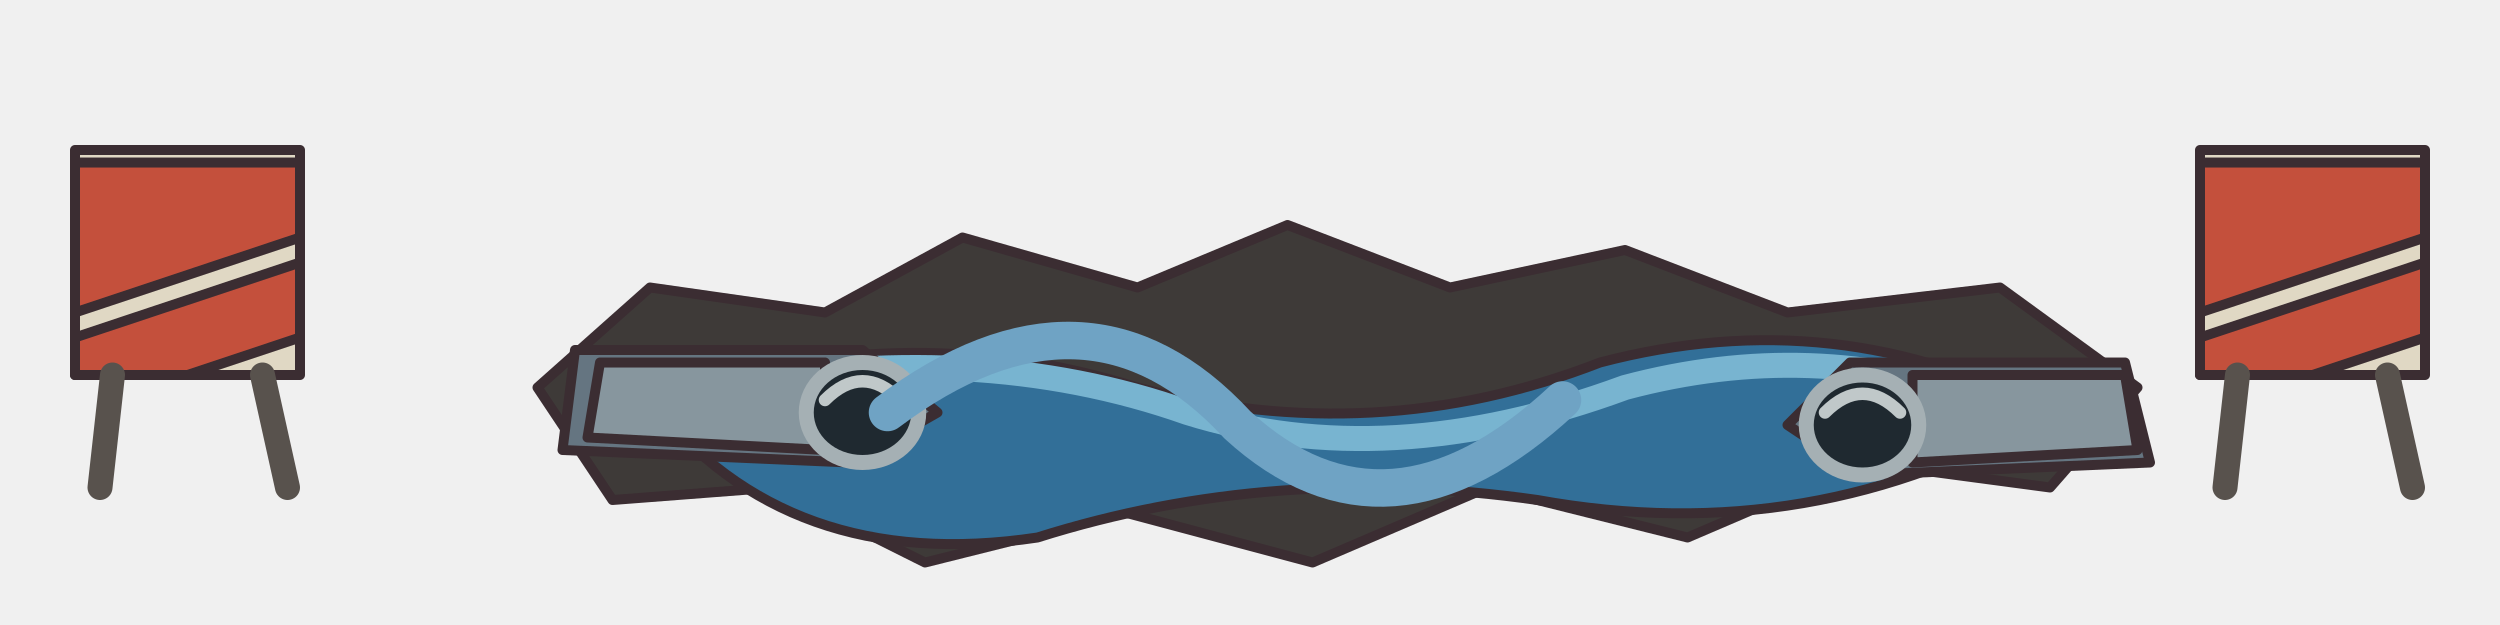
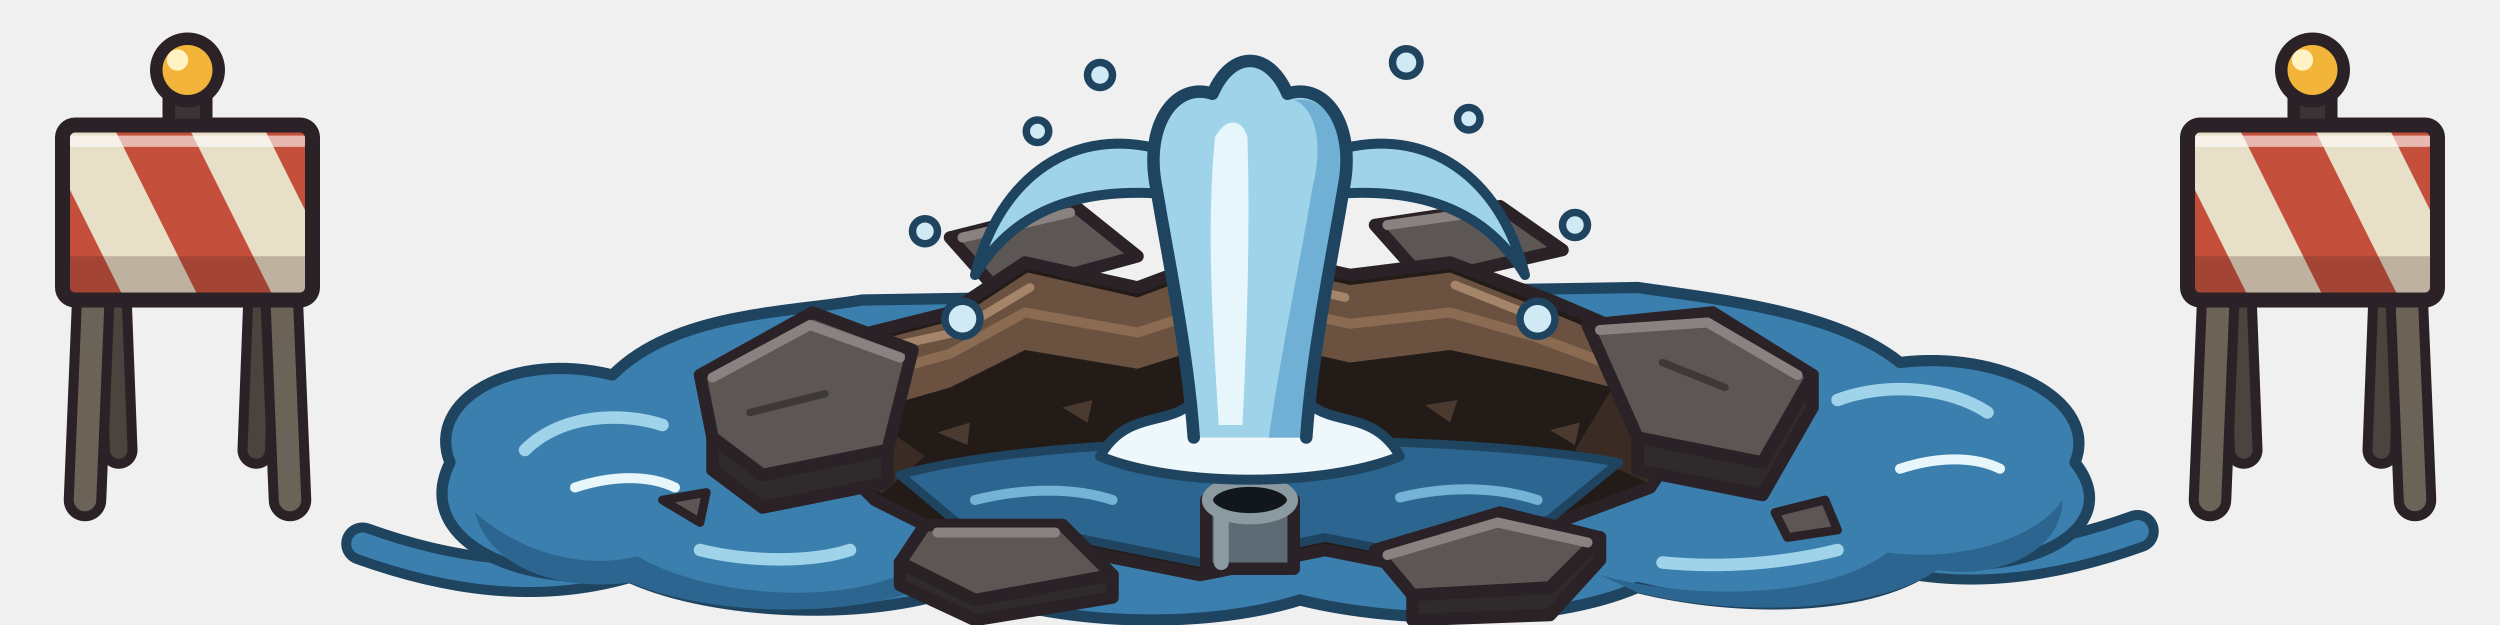
- <svg xmlns="http://www.w3.org/2000/svg" width="200" height="50" viewBox="0 0 200 50" shape-rendering="geometricPrecision" stroke="#3b2d32" stroke-width="0.8" stroke-linejoin="round" stroke-linecap="round">
+ <svg xmlns="http://www.w3.org/2000/svg" width="200" height="50" viewBox="0 0 200 50" shape-rendering="geometricPrecision" stroke="#2a2226" stroke-width="1" stroke-linejoin="round" stroke-linecap="round">
+   <defs>
+     <clipPath id="burst-h-board">
+       <rect x="0" y="10" width="20" height="14" rx="1" />
+     </clipPath>
+   </defs>
+   <path d="M50 45 C43 47 36 46 29 43.5 M150 44 C157 46 164 45 171 42.5" fill="none" stroke="#1f4460" stroke-width="3.4" />
+   <path d="M50 45 C43 47 36 46 29 43.5 M150 44 C157 46 164 45 171 42.5" fill="none" stroke="#3b7fae" stroke-width="1.8" />
+   <path d="M36 37 C34 32 41 28 49 30 C54 25 63 25 69 24 L131 23 C138 24 147 25 152 29 C160 28 168 32 166 37 C170 42 163 46 155 45 C150 49 139 49 131 47 C124 50 112 50 104 48 C96 50.5 84 50 77 47 C69 50 56 49 50 46 C41 47 33 43 36 37 Z" fill="#3b7fae" stroke="#1f4460" stroke-width="0.9" />
+   <path d="M38 41 C42 44.5 47 45.5 51 44.5 C56 47.5 66 48.5 72 46 L73 47.4 C66 49.6 56 49 50.4 46.6 C44 47.4 39 45 38 41 Z M128 46 C135 48 146 48 151 44.2 C157 45 163 43 165 40 C165 44 160 46.4 155 45.6 C150 49 139 49.4 131 47.4 Z" fill="#2c6690" stroke="none" />
+   <path d="M42 36 C45 33 50 33 53 34 M147 32 C151 30.5 156 31 159 33 M56 44 C60 45 65 45 68 44 M133 45 C138 45.5 143 45 147 44" fill="none" stroke="#9fd3ea" stroke-width="1" />
+   <path d="M46 39 C49 38 52 38 54 39 M152 37.5 C155 36.5 158 36.5 160 37.5" fill="none" stroke="#e6f6fb" stroke-width="0.8" />
+   <path d="M76 19 L86 16.5 L91 20.5 L80 23.5 Z M110 18 L120 16.5 L125 20 L114 22.5 Z" fill="#5c5654" />
+   <path d="M77 19 L85.6 17 M111 18 L119.6 16.8" fill="none" stroke="#8a8280" stroke-width="0.8" />
+   <path d="M64 34 L68 27 L76 25 L82 21 L91 23 L99 20 L108 22 L116 21 L124 24 L131 27 L136 33 L132 39 L124 42 L116 46 L106 44 L96 46 L86 44 L78 44 L70 40 Z" fill="#231b18" />
+   <path d="M65.5 33.5 L68.8 27.6 L76.4 25.6 L82.2 21.8 L91 23.8 L99 20.8 L108 22.8 L116 21.8 L123.6 24.8 L130.4 27.6 L134.5 33 L129 31 L123 29.5 L116 28 L108 29 L99 27 L91 29.5 L82 28 L76 31 L69 33 Z" fill="#6b5140" stroke="none" />
+   <path d="M68 30.5 L76 28.3 L82 25 L91 26.6 L99 24 L108 25.9 L116 25 L123 27 L131 30" fill="none" stroke="#8b6b52" stroke-width="0.8" />
+   <path d="M69 28.2 L76.4 26.6 L82.4 23 M99 21.8 L107.6 23.8 M116.4 22.8 L123.4 25.6" fill="none" stroke="#a5856a" stroke-width="0.7" />
+   <path d="M65.5 34 L69 33 L74 36.5 L70.5 39.5 Z M134.5 33.2 L129 31 L126 36 L131.8 38.6 Z" fill="#3a2c25" stroke="none" />
+   <g fill="#4a3a30" stroke="none">
+     <path d="M75 34.6 L77.6 33.8 L77.4 35.6 Z M85 32.6 L87.4 32 L87 33.8 Z M114 32.4 L116.6 32 L116 33.8 Z M124 34.4 L126.4 33.8 L126 35.6 Z" />
+   </g>
+   <path d="M72 38 C84 34.5 116 34.5 129.5 37 L124 41.5 L116 45 L106 43 L96 45 L86 43 L78 43 Z" fill="#2c6690" stroke="#1f4460" stroke-width="0.7" />
+   <path d="M78 40 C82 39 86 39 89 40 M112 39.8 C116 38.8 120 39 123 40" fill="none" stroke="#74b3d6" stroke-width="0.8" />
+   <path d="M96.5 23.5 L103.5 23.5 L103.5 31 L96.5 31 Z" fill="#5d6a73" />
+   <path d="M97.7 24 L97.7 30.5" fill="none" stroke="#8b99a1" stroke-width="1.2" />
+   <path d="M102.3 24 L102.3 30.5" fill="none" stroke="#3a4248" stroke-width="1.2" />
+   <ellipse cx="100" cy="31.4" rx="3.4" ry="1.5" fill="#12171b" stroke="#8b99a1" stroke-width="0.9" />
+   <path d="M96.5 40 L103.5 40 L103.5 45.5 L96.5 45.5 Z" fill="#5d6a73" />
+   <path d="M97.7 40.5 L97.7 45" fill="none" stroke="#8b99a1" stroke-width="1.2" />
+   <ellipse cx="100" cy="40" rx="3.4" ry="1.5" fill="#12171b" stroke="#8b99a1" stroke-width="0.9" />
  <g>
-     <path d="M6 12 L24 12 L24 30 L6 30 Z" fill="#e0d8c4" />
-     <path d="M6 13 L24 13 L24 19 L6 25 Z M6 27 L24 21 L24 27 L15 30 L6 30 Z" fill="#c4503c" />
-     <path d="M9 30 L8 39 M21 30 L23 39" fill="none" stroke="#58524d" stroke-width="2" />
+     <path d="M57 35 L61 38 L71 36 L71 38.6 L61 40.6 L57 37.6 Z M131 35 L141 37 L145 30 L145 32.6 L141 39.6 L131 37.6 Z M72 45 L78 48 L89 46 L89 47.8 L78 49.6 L72 46.8 Z M113 47.6 L124 47 L128 43 L128 44.8 L124 49.2 L113 49.6 Z" fill="#2f2a2b" />
+     <path d="M56 30 L65 25 L73 28 L71 36 L61 38 L57 35 Z M127 26 L137 25 L145 30 L141 37 L131 35 Z M74 42 L85 42 L89 46 L78 48 L72 45 Z M110 44 L120 41 L128 43 L124 47 L113 47.6 Z" fill="#5c5654" />
+     <path d="M57 30.2 L64.8 26 L72 28.6 M128 26.4 L136.6 25.8 L143.8 30 M75 42.6 L84.4 42.6 M111 44.4 L119.8 41.8 L127 43.4" fill="none" stroke="#8a8280" stroke-width="0.8" />
+     <path d="M60 33 L66 31.5 M133 29 L138 31" fill="none" stroke="#3e3839" stroke-width="0.6" />
+     <path d="M142 41 L146 40 L147 42.4 L143 43 Z M53 40 L56.5 39.4 L56 41.8 Z" fill="#5c5654" stroke-width="0.7" />
  </g>
-   <path d="M43 31 L52 23 L66 25 L77 19 L91 23 L103 18 L116 23 L130 20 L143 25 L160 23 L171 31 L164 39 L149 37 L135 43 L119 39 L105 45 L90 41 L74 45 L62 39 L49 40 Z" fill="#3e3a38" />
-   <path d="M52 32 Q72 25 91 31 Q110 36 128 29 Q147 24 164 33 Q145 44 123 40 Q102 37 83 43 Q63 46 52 32 Z" fill="#326f98" />
-   <path d="M57 31 Q78 27 95 33 Q111 38 130 31 Q145 27 159 32" fill="none" stroke="#78b4d0" stroke-width="2" />
-   <path d="M46 28 L69 28 L75 33 L68 37 L45 36 Z M170 29 L148 29 L143 34 L149 38 L172 37 Z" fill="#657581" />
-   <path d="M48 29 L66 29 L66 36 L47 35 Z M153 30 L170 30 L171 36 L153 37 Z" fill="#87969e" />
-   <ellipse cx="69" cy="33" rx="4.5" ry="4" fill="#1f2930" stroke="#a5b0b4" stroke-width="1.2" />
-   <ellipse cx="149" cy="34" rx="4.5" ry="4" fill="#1f2930" stroke="#a5b0b4" stroke-width="1.2" />
-   <path d="M66 32 Q69 29 72 32 M146 33 Q149 30 152 33" fill="none" stroke="#c0c8c9" stroke-width="1" />
-   <path d="M71 33 Q87 21 99 34 Q111 45 125 32" fill="none" stroke="#6fa3c4" stroke-width="3" />
-   <g>
-     <path d="M176 12 L194 12 L194 30 L176 30 Z" fill="#e0d8c4" />
-     <path d="M176 13 L194 13 L194 19 L176 25 Z M176 27 L194 21 L194 27 L185 30 L176 30 Z" fill="#c4503c" />
-     <path d="M179 30 L178 39 M191 30 L193 39" fill="none" stroke="#58524d" stroke-width="2" />
+   <path d="M88 36.5 C90 33 93 34 95 32.5 C97 35 103 35 105 32.5 C107 34 110 33 112 36.5 C106 39 94 39 88 36.5 Z" fill="#eef7fa" stroke="#1f4460" stroke-width="0.8" />
+   <path d="M93 12 C86 10 80 14 78 22 C81 17 86 15 93 15.5 Z M107 12 C114 10 120 14 122 22 C119 17 114 15 107 15.5 Z" fill="#9fd3ea" stroke="#1f4460" stroke-width="0.8" />
+   <path d="M95.5 35 C95 28 93.5 21 92.5 15 C91.5 10 94 6.5 97 7.5 C98.5 4 101.5 4 103 7.5 C106 6.5 108.5 10 107.5 15 C106.5 21 105 28 104.5 35 Z" fill="#9fd3ea" stroke="none" />
+   <path d="M101.5 35 C102.5 28 104 21 105 15 C106 11 105 8.5 103.5 8 C106 7.5 108.2 10.5 107.5 15 C106.5 21 105 28 104.5 35 Z" fill="#6fb0d4" stroke="none" />
+   <path d="M97.5 34 C97 26 96.5 18 97.2 11 C98 9.4 99.4 9.4 99.8 11 C100 18 99.8 26 99.4 34 Z" fill="#e6f6fb" stroke="none" />
+   <path d="M95.5 35 C95 28 93.5 21 92.5 15 C91.5 10 94 6.5 97 7.5 C98.5 4 101.5 4 103 7.5 C106 6.5 108.5 10 107.5 15 C106.5 21 105 28 104.5 35" fill="none" stroke="#1f4460" stroke-width="1" />
+   <g fill="#cfeaf4" stroke="#1f4460" stroke-width="0.6">
+     <circle cx="77" cy="25.5" r="1.4" />
+     <circle cx="123" cy="25.5" r="1.4" />
+     <circle cx="74" cy="18.5" r="1" />
+     <circle cx="126" cy="18" r="1" />
+     <circle cx="88" cy="6" r="1" />
+     <circle cx="112.5" cy="5" r="1.1" />
+     <circle cx="83" cy="10.5" r="0.9" />
+     <circle cx="117.5" cy="9.5" r="0.9" />
+   </g>
+   <g transform="translate(5 0)">
+     <path d="M4 23 L4.5 36 M16 23 L15.5 36" fill="none" stroke="#2a2226" stroke-width="3" />
+     <path d="M4 23 L4.5 36 M16 23 L15.5 36" fill="none" stroke="#4a443e" stroke-width="1.4" />
+     <path d="M2.5 23 L1.8 40 M17.5 23 L18.2 40" fill="none" stroke="#2a2226" stroke-width="3.4" />
+     <path d="M2.5 23 L1.8 40 M17.5 23 L18.2 40" fill="none" stroke="#6b6357" stroke-width="1.8" />
+     <path d="M0 10 L20 10 L20 24 L0 24 Z" fill="#e8dfc8" stroke="none" />
+     <g clip-path="url(#burst-h-board)" stroke="none">
+       <path d="M-8 10 L-2 10 L5 24 L-1 24 Z M4 10 L10 10 L17 24 L11 24 Z M16 10 L22 10 L29 24 L23 24 Z" fill="#c4503c" />
+       <path d="M0 20.5 L20 20.5 L20 24 L0 24 Z" fill="#3b2020" fill-opacity="0.24" />
+       <path d="M0.8 11.3 L19.2 11.3" fill="none" stroke="#ffffff" stroke-opacity="0.6" stroke-width="0.9" />
+     </g>
+     <rect x="0" y="10" width="20" height="14" rx="1" fill="none" stroke-width="1.2" />
+     <path d="M8.5 10 L8.5 7.8 L11.5 7.8 L11.5 10 Z" fill="#3a3436" />
+     <circle cx="10" cy="5.6" r="2.5" fill="#f2b53a" />
+     <circle cx="9.2" cy="4.8" r="0.85" fill="#fff3c4" stroke="none" />
+   </g>
+   <g transform="translate(175 0)">
+     <path d="M4 23 L4.5 36 M16 23 L15.5 36" fill="none" stroke="#2a2226" stroke-width="3" />
+     <path d="M4 23 L4.5 36 M16 23 L15.5 36" fill="none" stroke="#4a443e" stroke-width="1.4" />
+     <path d="M2.5 23 L1.8 40 M17.5 23 L18.2 40" fill="none" stroke="#2a2226" stroke-width="3.4" />
+     <path d="M2.5 23 L1.8 40 M17.5 23 L18.2 40" fill="none" stroke="#6b6357" stroke-width="1.8" />
+     <path d="M0 10 L20 10 L20 24 L0 24 Z" fill="#e8dfc8" stroke="none" />
+     <g clip-path="url(#burst-h-board)" stroke="none">
+       <path d="M-8 10 L-2 10 L5 24 L-1 24 Z M4 10 L10 10 L17 24 L11 24 Z M16 10 L22 10 L29 24 L23 24 Z" fill="#c4503c" />
+       <path d="M0 20.5 L20 20.5 L20 24 L0 24 Z" fill="#3b2020" fill-opacity="0.24" />
+       <path d="M0.8 11.3 L19.2 11.3" fill="none" stroke="#ffffff" stroke-opacity="0.6" stroke-width="0.9" />
+     </g>
+     <rect x="0" y="10" width="20" height="14" rx="1" fill="none" stroke-width="1.2" />
+     <path d="M8.5 10 L8.5 7.8 L11.5 7.8 L11.5 10 Z" fill="#3a3436" />
+     <circle cx="10" cy="5.6" r="2.5" fill="#f2b53a" />
+     <circle cx="9.2" cy="4.8" r="0.85" fill="#fff3c4" stroke="none" />
  </g>
</svg>
